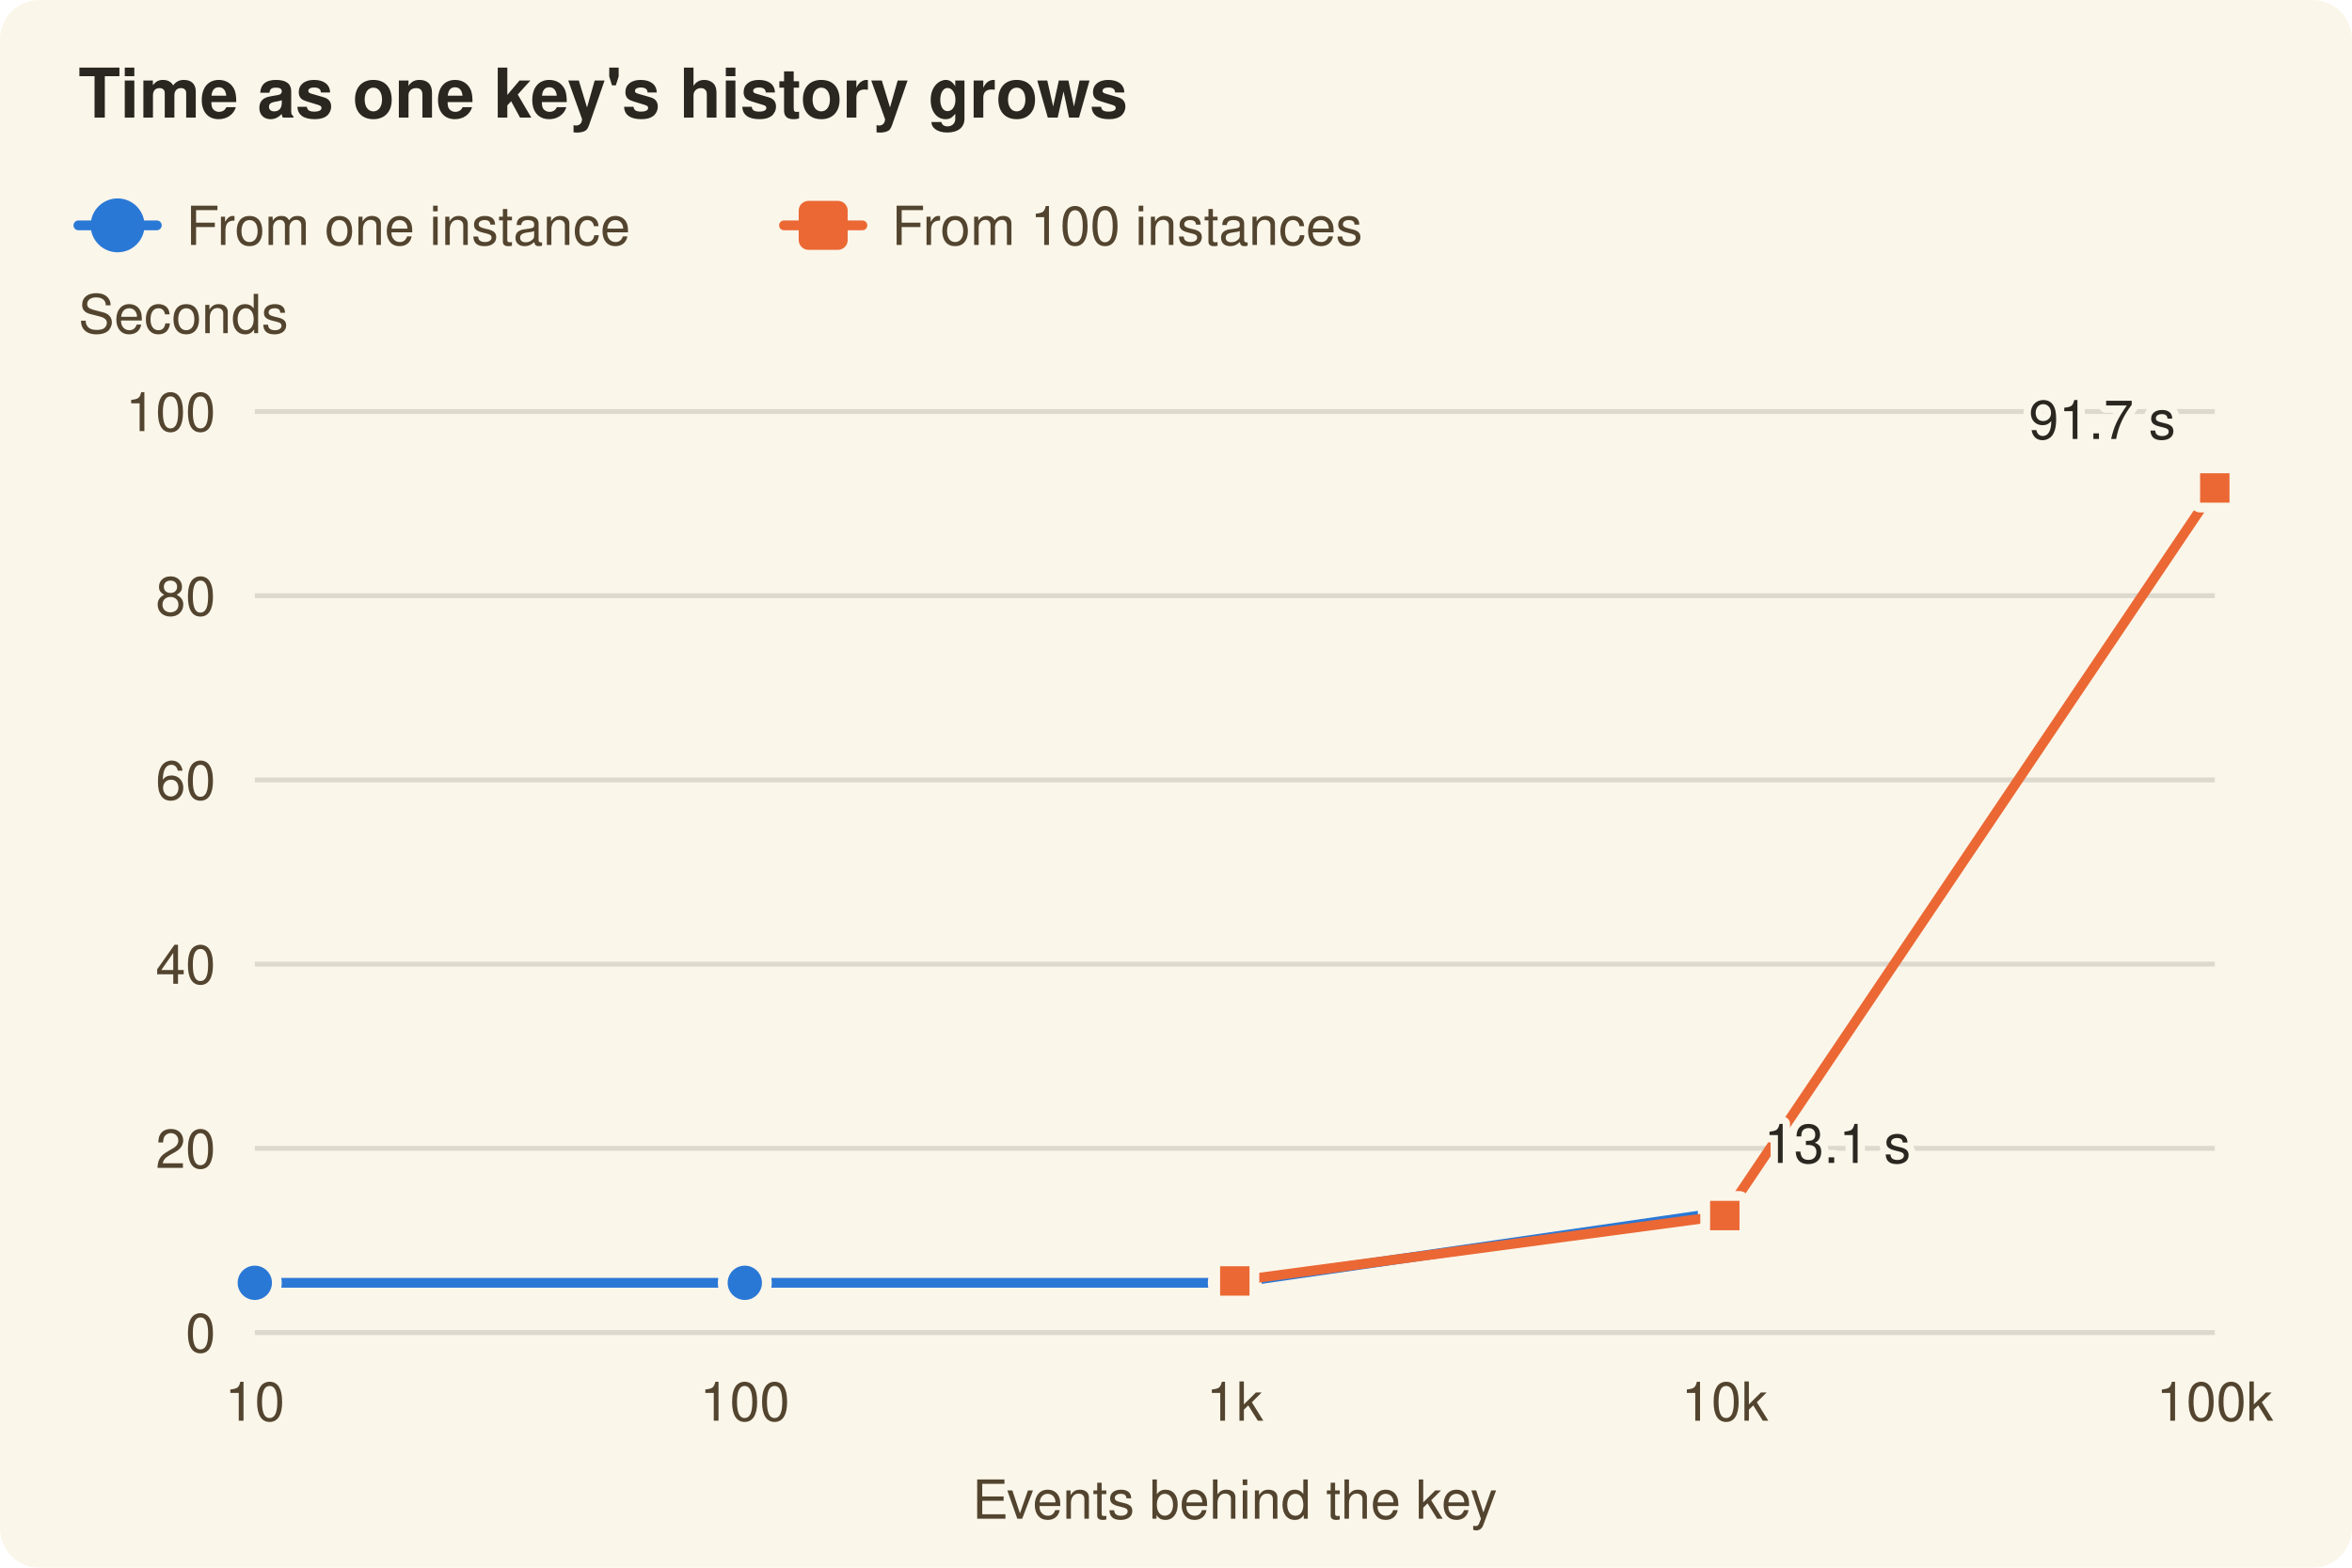
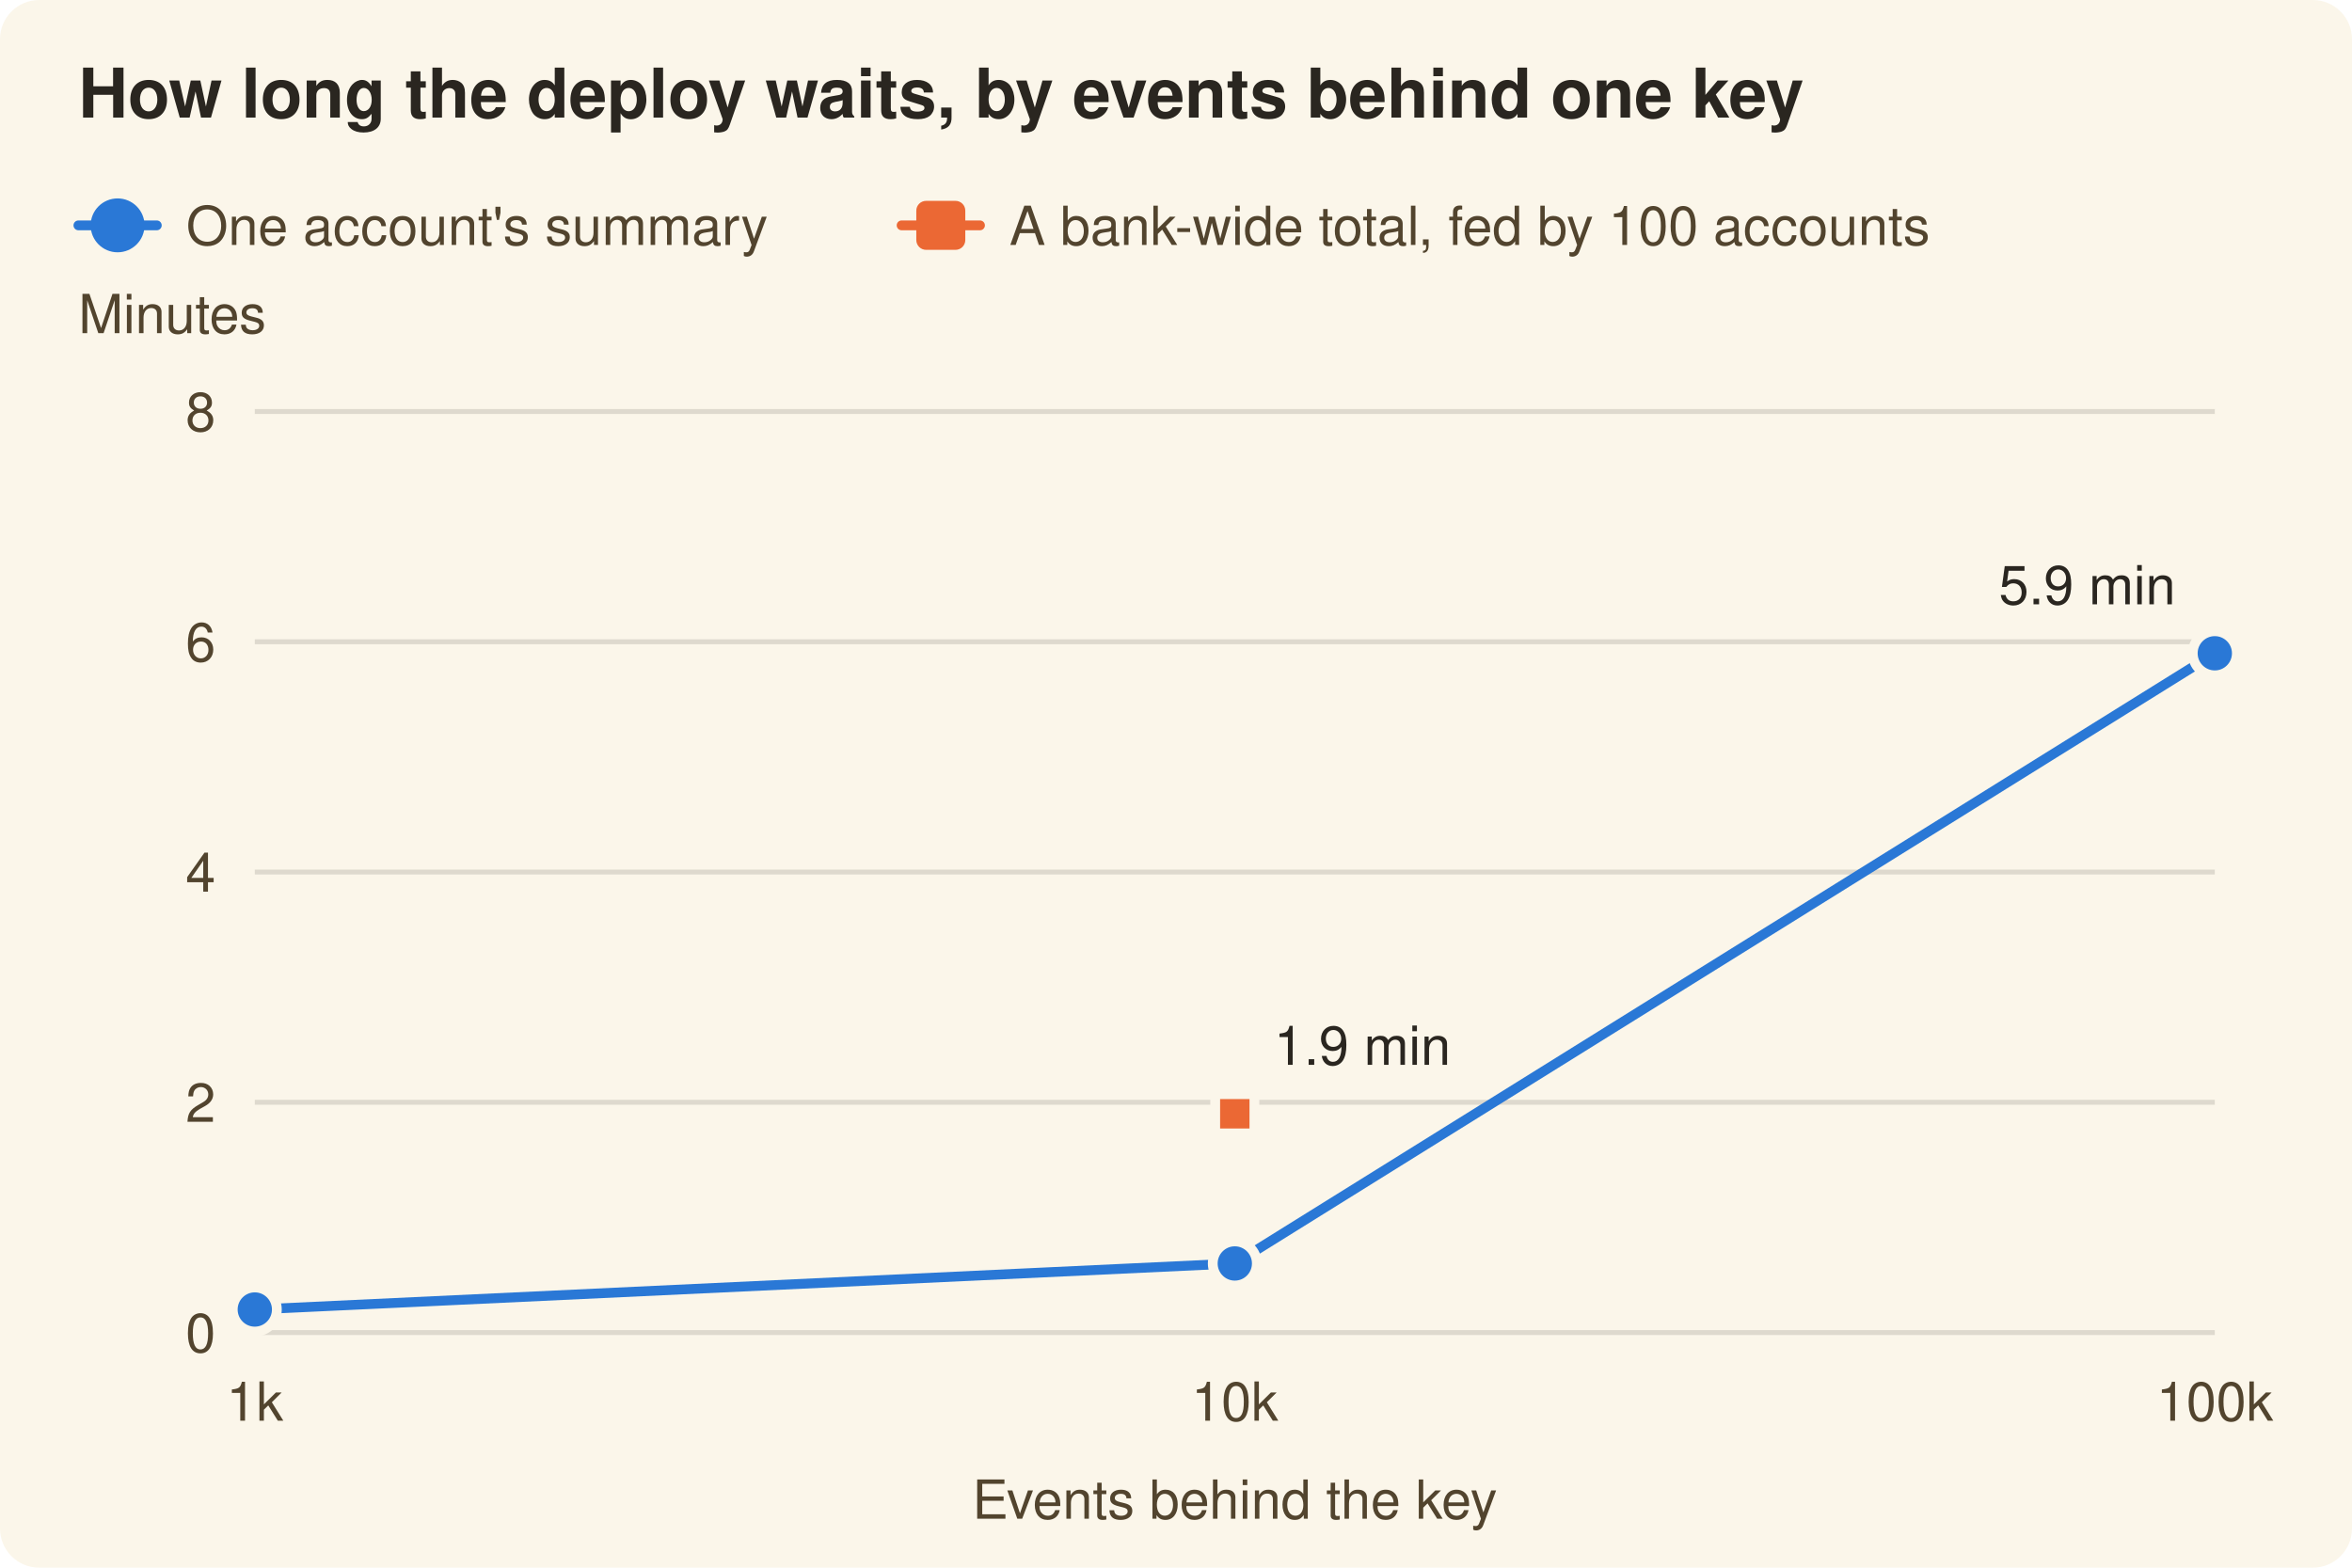
- <svg xmlns="http://www.w3.org/2000/svg" viewBox="0 0 480 320" role="img" aria-label="Time as one key's history grows" class="lc">
+ <svg xmlns="http://www.w3.org/2000/svg" viewBox="0 0 480 320" role="img" aria-label="How long the deploy waits, by events behind one key" class="lc">
  <style>
.lc{display:block;width:100%;height:auto;font-family:-apple-system,BlinkMacSystemFont,"Segoe UI",Helvetica,Arial,sans-serif}
.lc-surface{fill:#fbf6ea}
.lc-text{fill:#2a2620}
.lc-muted{fill:#52442e}
.lc-title{font-size:14px;font-weight:600}
.lc-small{font-size:11px}
.lc-grid{stroke:rgba(42,38,32,0.14);stroke-width:1}
.lc-s1,.lc-s2,.lc-s3{stroke-width:2;stroke-linejoin:round;stroke-linecap:round}
.lc-s1{stroke:#2a78d6;fill:#2a78d6}
.lc-s2{stroke:#eb6834;fill:#eb6834}
.lc-s3{stroke:#1baf7a;fill:#1baf7a}
.lc-s1 path[fill=none],.lc-s2 path[fill=none],.lc-s3 path[fill=none]{fill:none}
.lc-pt&gt;*{stroke:#fbf6ea;stroke-width:2}
.lc-label{stroke:#fbf6ea;stroke-width:3;paint-order:stroke;stroke-linejoin:round}
@media (prefers-color-scheme: dark){
.lc{display:block;width:100%;height:auto;font-family:-apple-system,BlinkMacSystemFont,"Segoe UI",Helvetica,Arial,sans-serif}
.lc-surface{fill:#221e18}
.lc-text{fill:#faf6ec}
.lc-muted{fill:#c0af89}
.lc-title{font-size:14px;font-weight:600}
.lc-small{font-size:11px}
.lc-grid{stroke:rgba(250,246,236,0.14);stroke-width:1}
.lc-s1,.lc-s2,.lc-s3{stroke-width:2;stroke-linejoin:round;stroke-linecap:round}
.lc-s1{stroke:#3987e5;fill:#3987e5}
.lc-s2{stroke:#d95926;fill:#d95926}
.lc-s3{stroke:#199e70;fill:#199e70}
.lc-s1 path[fill=none],.lc-s2 path[fill=none],.lc-s3 path[fill=none]{fill:none}
.lc-pt&gt;*{stroke:#221e18;stroke-width:2}
.lc-label{stroke:#221e18;stroke-width:3;paint-order:stroke;stroke-linejoin:round}
}</style>
  <rect class="lc-surface" width="480" height="320" rx="8" />
-   <text class="lc-text lc-title" x="16" y="24">Time as one key's history grows</text>
+   <text class="lc-text lc-title" x="16" y="24">How long the deploy waits, by events behind one key</text>
  <g class="lc-s1">
    <line x1="16" x2="32" y1="46" y2="46" />
    <circle cx="24" cy="46" r="4.5" />
  </g>
-   <text class="lc-muted lc-small" x="38" y="50">From one instance</text>
+   <text class="lc-muted lc-small" x="38" y="50">One account's summary</text>
  <g class="lc-s2">
-     <line x1="160" x2="176" y1="46" y2="46" />
-     <rect x="164" y="42" width="8" height="8" rx="1" />
+     <line x1="184" x2="200" y1="46" y2="46" />
+     <rect x="188" y="42" width="8" height="8" rx="1" />
  </g>
-   <text class="lc-muted lc-small" x="182" y="50">From 100 instances</text>
+   <text class="lc-muted lc-small" x="206" y="50">A bank-wide total, fed by 100 accounts</text>
  <line class="lc-grid" x1="52" x2="452" y1="272" y2="272" />
  <text class="lc-muted lc-small" x="44" y="276" text-anchor="end">0</text>
-   <line class="lc-grid" x1="52" x2="452" y1="234.4" y2="234.4" />
-   <text class="lc-muted lc-small" x="44" y="238.4" text-anchor="end">20</text>
-   <line class="lc-grid" x1="52" x2="452" y1="196.8" y2="196.8" />
-   <text class="lc-muted lc-small" x="44" y="200.8" text-anchor="end">40</text>
-   <line class="lc-grid" x1="52" x2="452" y1="159.2" y2="159.2" />
-   <text class="lc-muted lc-small" x="44" y="163.2" text-anchor="end">60</text>
-   <line class="lc-grid" x1="52" x2="452" y1="121.6" y2="121.6" />
-   <text class="lc-muted lc-small" x="44" y="125.6" text-anchor="end">80</text>
+   <line class="lc-grid" x1="52" x2="452" y1="225" y2="225" />
+   <text class="lc-muted lc-small" x="44" y="229" text-anchor="end">2</text>
+   <line class="lc-grid" x1="52" x2="452" y1="178" y2="178" />
+   <text class="lc-muted lc-small" x="44" y="182" text-anchor="end">4</text>
+   <line class="lc-grid" x1="52" x2="452" y1="131" y2="131" />
+   <text class="lc-muted lc-small" x="44" y="135" text-anchor="end">6</text>
  <line class="lc-grid" x1="52" x2="452" y1="84" y2="84" />
-   <text class="lc-muted lc-small" x="44" y="88" text-anchor="end">100</text>
-   <text class="lc-muted lc-small" x="52" y="290" text-anchor="middle">10</text>
-   <text class="lc-muted lc-small" x="152" y="290" text-anchor="middle">100</text>
-   <text class="lc-muted lc-small" x="252" y="290" text-anchor="middle">1k</text>
-   <text class="lc-muted lc-small" x="352" y="290" text-anchor="middle">10k</text>
+   <text class="lc-muted lc-small" x="44" y="88" text-anchor="end">8</text>
+   <text class="lc-muted lc-small" x="52" y="290" text-anchor="middle">1k</text>
+   <text class="lc-muted lc-small" x="252" y="290" text-anchor="middle">10k</text>
  <text class="lc-muted lc-small" x="452" y="290" text-anchor="middle">100k</text>
  <text class="lc-muted lc-small" x="252" y="310" text-anchor="middle">Events behind the key</text>
-   <text class="lc-muted lc-small" x="16" y="68">Seconds</text>
+   <text class="lc-muted lc-small" x="16" y="68">Minutes</text>
  <g class="lc-s1">
-     <path fill="none" d="M52 261.848L152 261.848L252 261.848L352 247.372" />
+     <path fill="none" d="M52 267.3L252 257.9L452 133.35" />
    <g class="lc-pt">
-       <circle cx="52" cy="261.848" r="4.5" />
+       <circle cx="52" cy="267.3" r="4.5" />
    </g>
    <g class="lc-pt">
-       <circle cx="152" cy="261.848" r="4.5" />
+       <circle cx="252" cy="257.9" r="4.5" />
    </g>
    <g class="lc-pt">
-       <circle cx="252" cy="261.848" r="4.5" />
-     </g>
-     <g class="lc-pt">
-       <circle cx="352" cy="247.372" r="4.5" />
+       <circle cx="452" cy="133.35" r="4.5" />
    </g>
  </g>
  <g class="lc-s2">
-     <path fill="none" d="M252 261.472L352 248.124L452 99.604" />
+     <path fill="none" d="M252 227.35" />
    <g class="lc-pt">
-       <rect x="248" y="257.472" width="8" height="8" rx="1" />
-     </g>
-     <g class="lc-pt">
-       <rect x="348" y="244.124" width="8" height="8" rx="1" />
-     </g>
-     <g class="lc-pt">
-       <rect x="448" y="95.604" width="8" height="8" rx="1" />
+       <rect x="248" y="223.35" width="8" height="8" rx="1" />
    </g>
  </g>
-   <text class="lc-text lc-small lc-label" x="360" y="237.372" text-anchor="start">13.1 s</text>
-   <text class="lc-text lc-small lc-label" x="444" y="89.604" text-anchor="end">91.7 s</text>
+   <text class="lc-text lc-small lc-label" x="444" y="123.35" text-anchor="end">5.9 min</text>
+   <text class="lc-text lc-small lc-label" x="260" y="217.35" text-anchor="start">1.9 min</text>
</svg>
